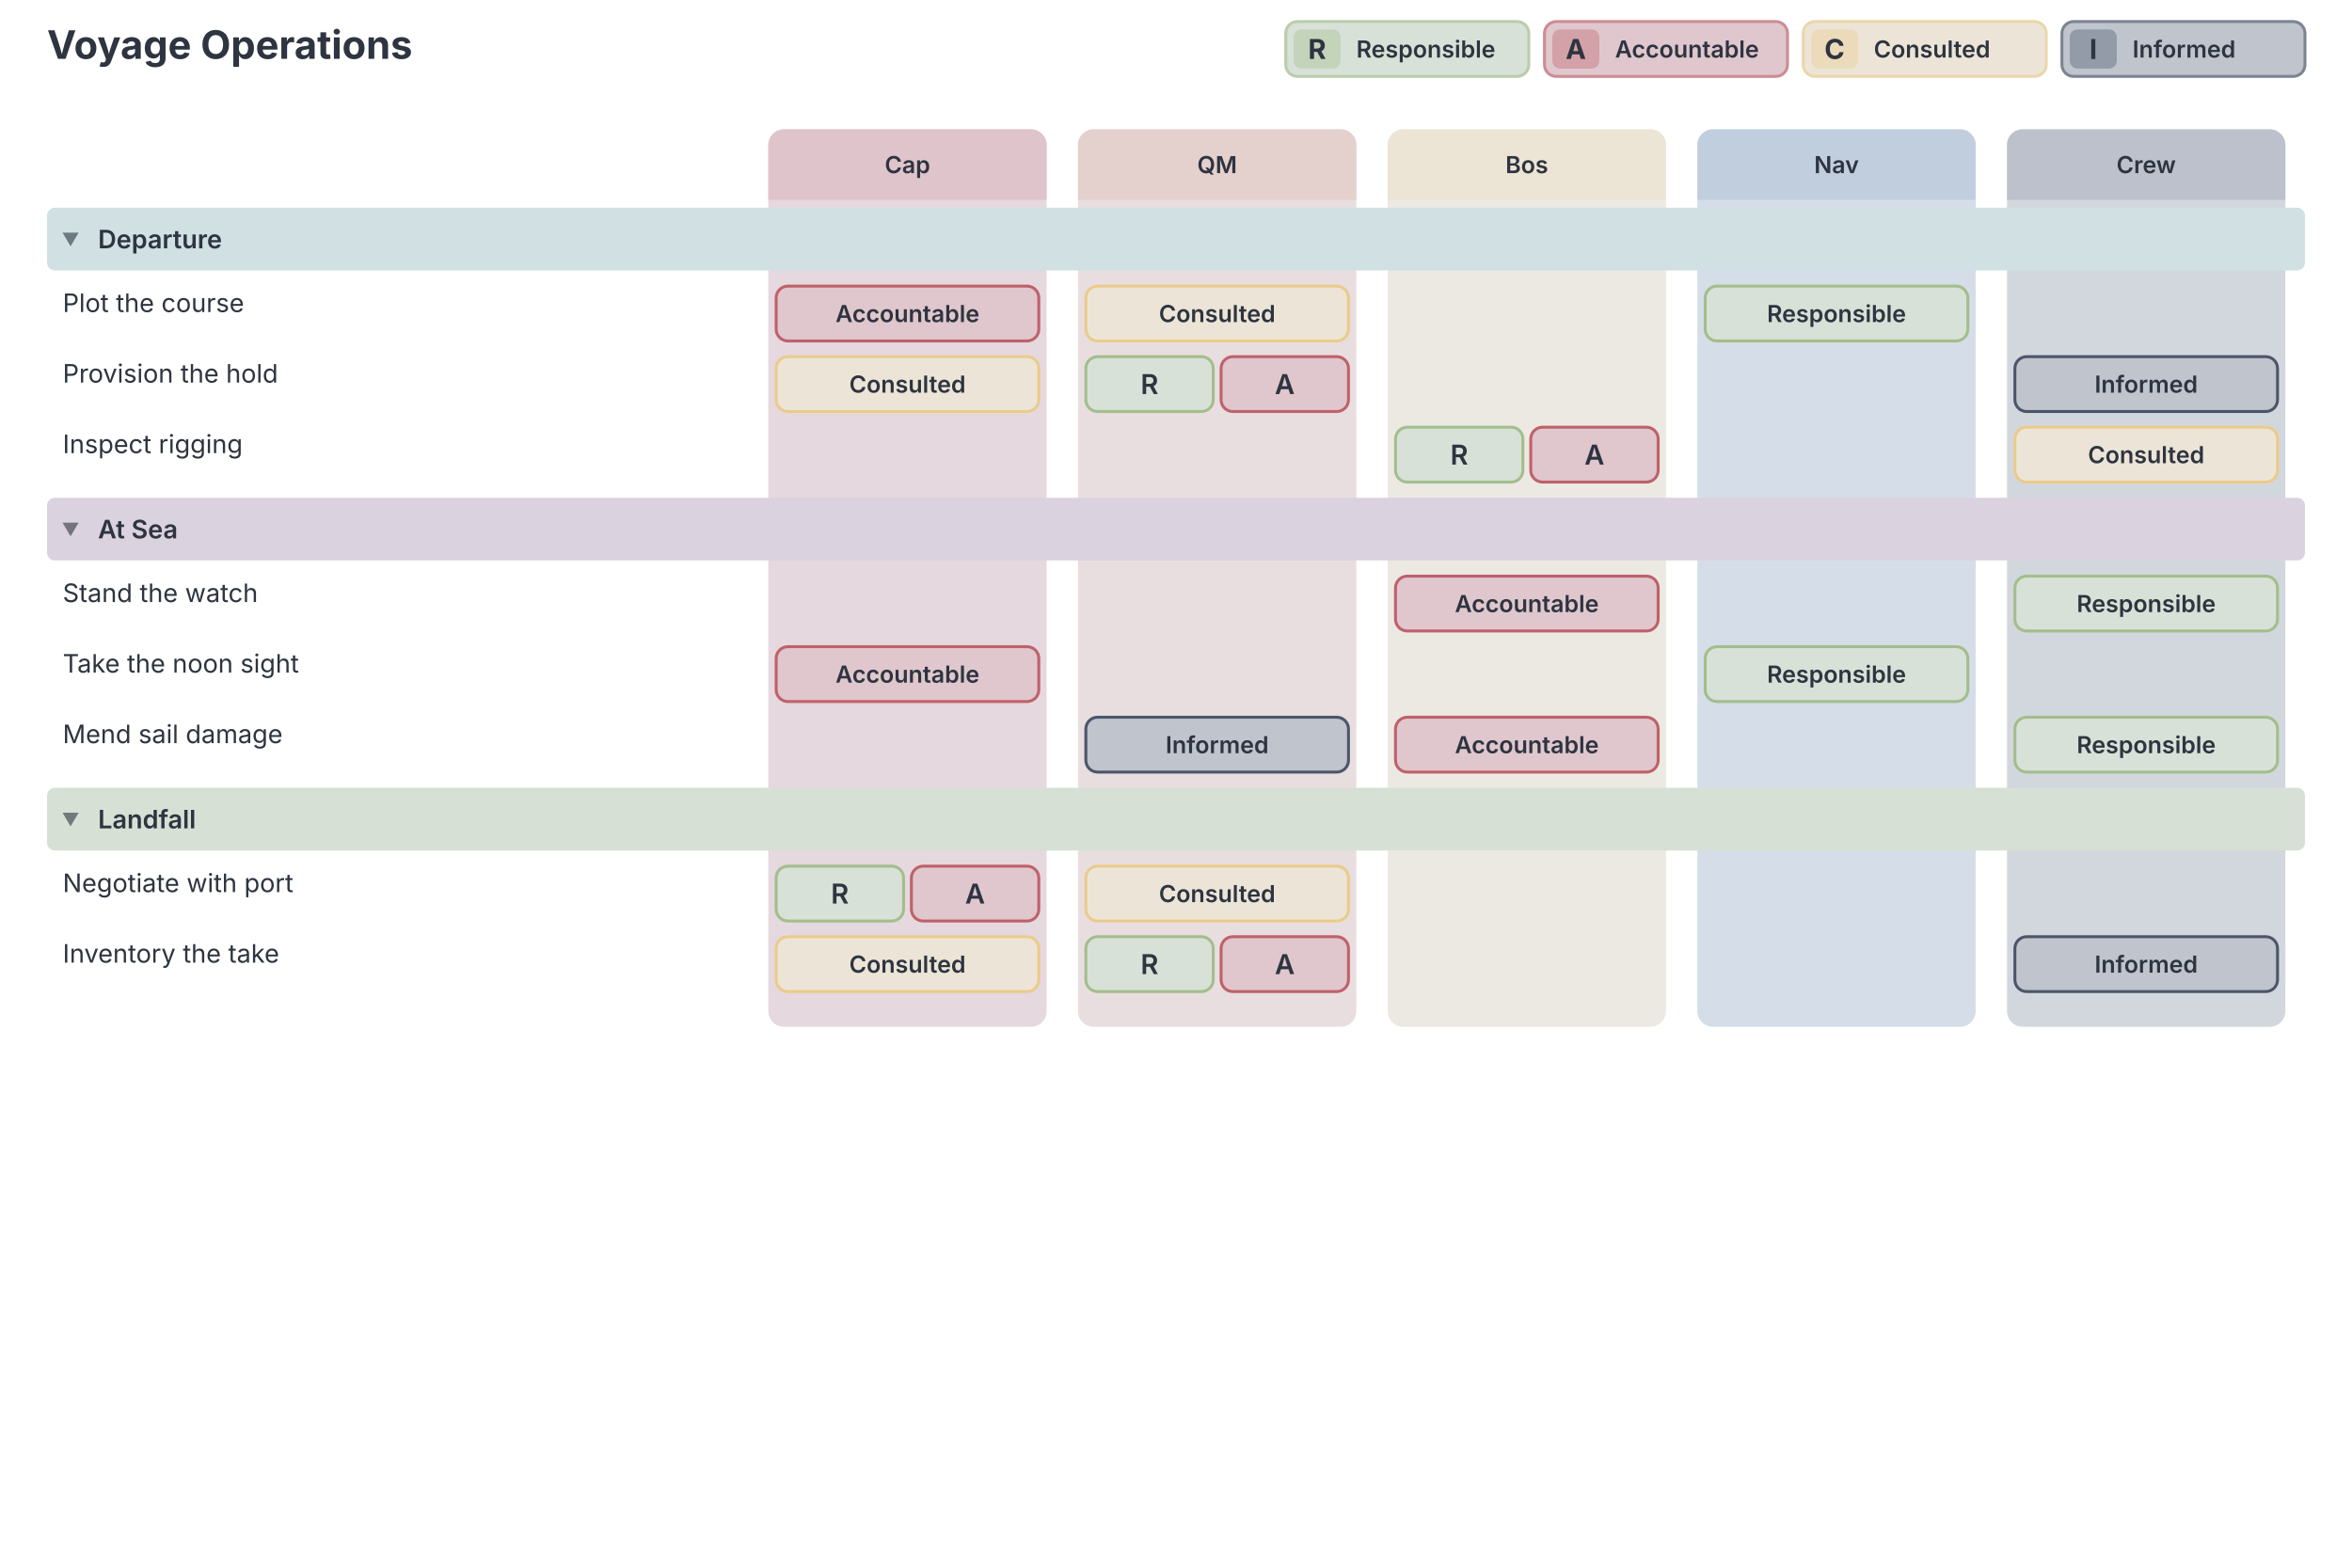
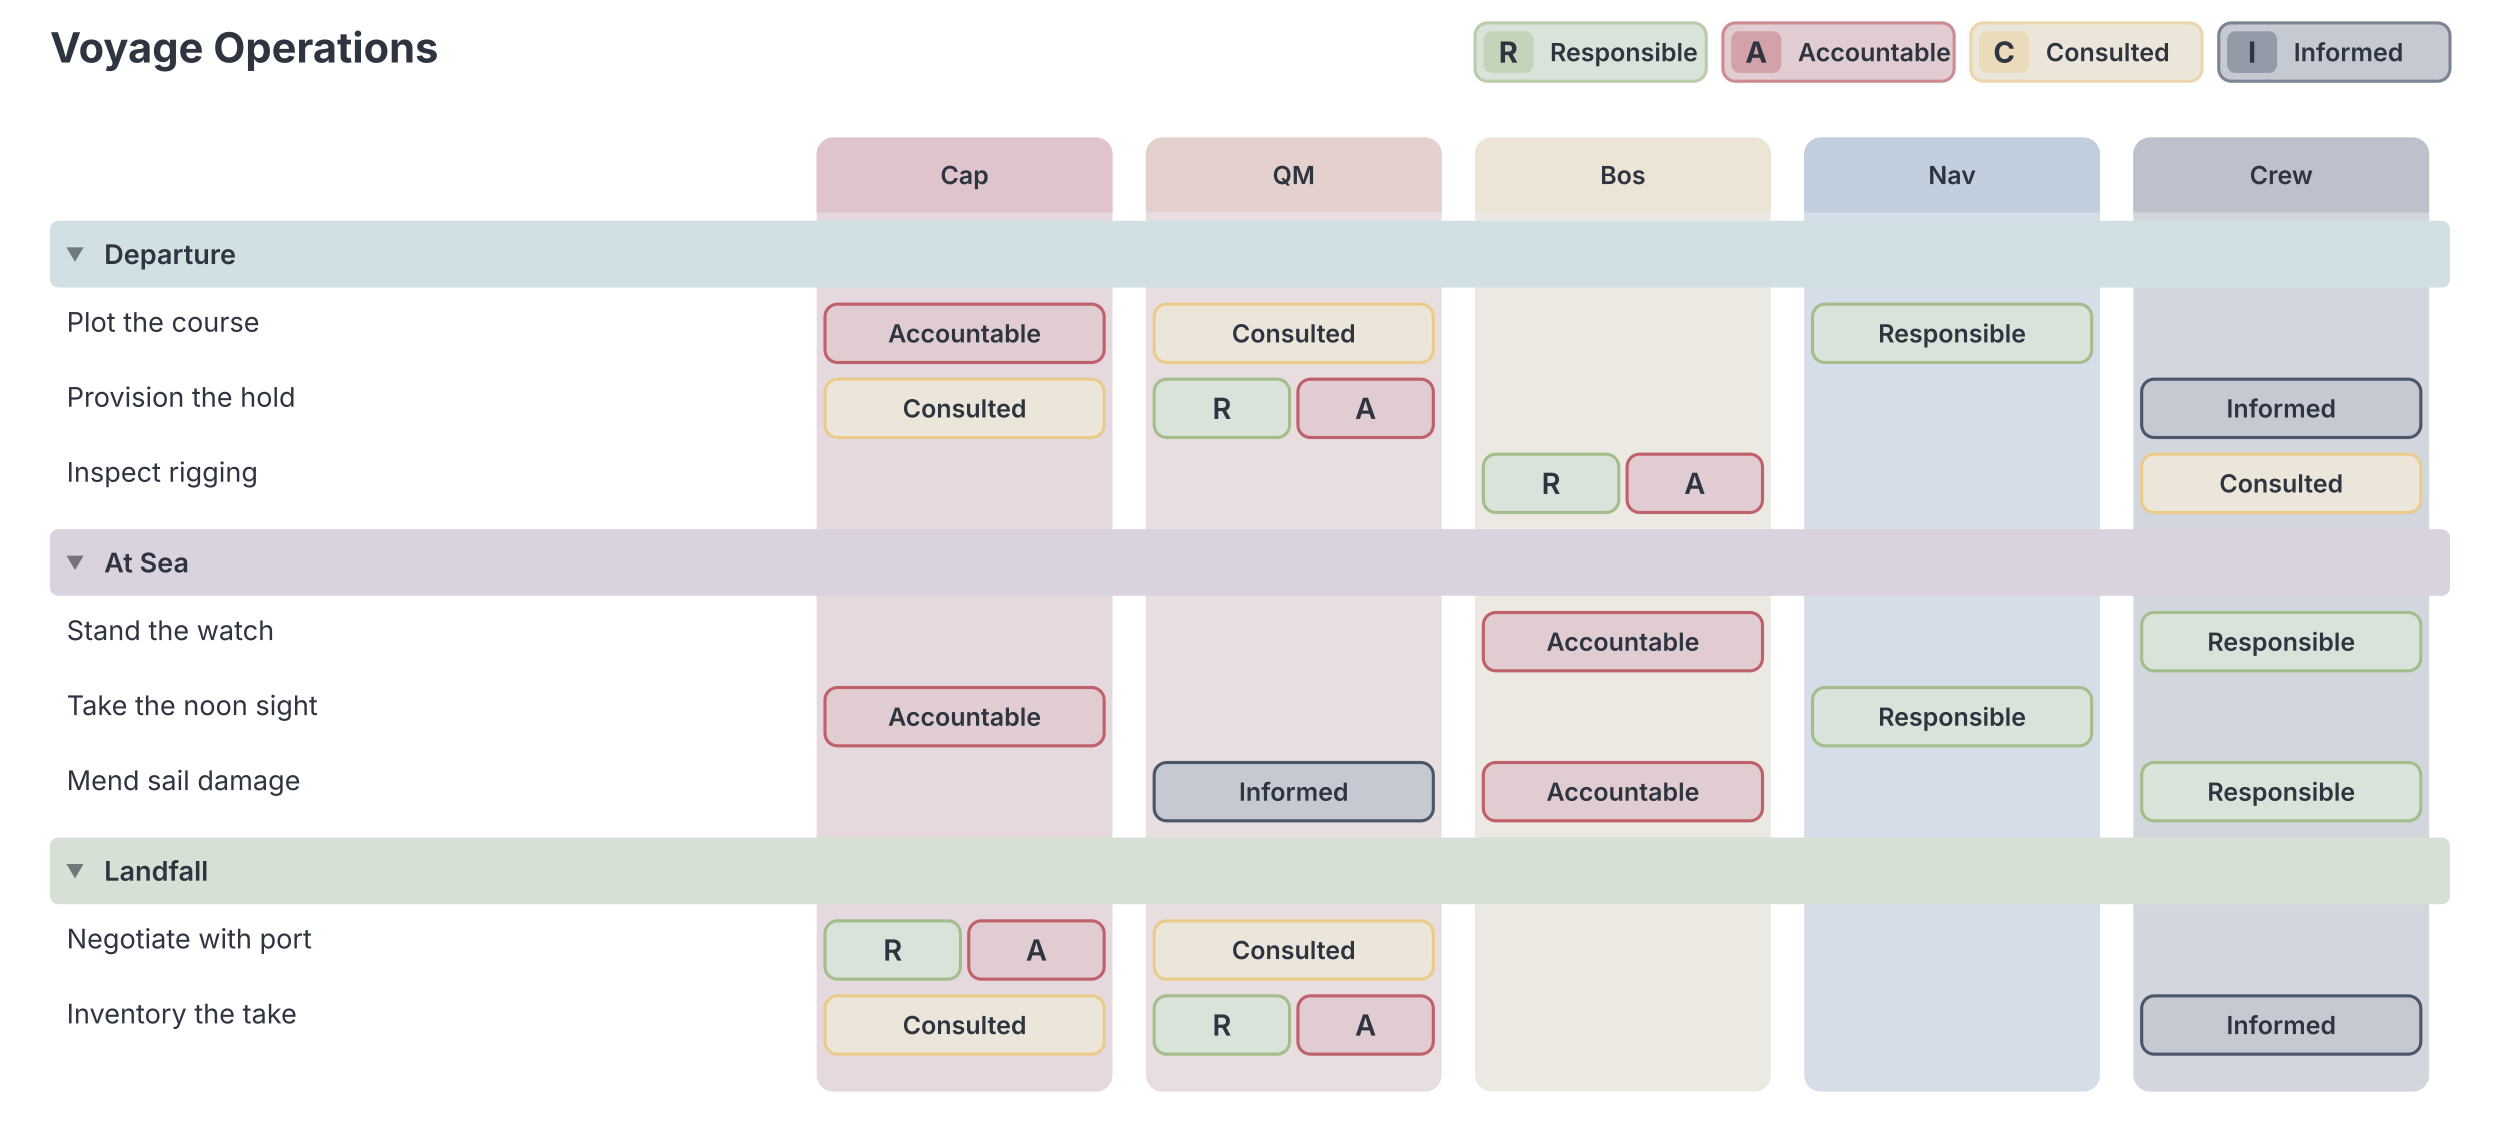
- <svg xmlns="http://www.w3.org/2000/svg" width="1200" height="800" viewBox="0 0 1200 800" preserveAspectRatio="xMidYMin meet" font-family="Inter, system-ui, Avenir, Helvetica, Arial, sans-serif" style="background: transparent; font-family: Inter, system-ui, Avenir, Helvetica, Arial, sans-serif;">
+ <svg xmlns="http://www.w3.org/2000/svg" width="1200" height="540" viewBox="0 0 1200 540" preserveAspectRatio="xMidYMin meet" font-family="Inter, system-ui, Avenir, Helvetica, Arial, sans-serif" style="background: transparent; font-family: Inter, system-ui, Avenir, Helvetica, Arial, sans-serif;">
  <text x="24" y="30" text-anchor="start" font-size="20" font-weight="700" fill="#2e3440">Voyage Operations</text>
  <g class="raci-legend" aria-label="RACI marker legend">
    <g class="raci-legend-chip" data-marker="R" style="cursor: grab;">
-       <rect x="656" y="11" width="124" height="28" rx="6" fill="#d8e1d7" stroke="#b9cdab" stroke-width="1.5" />
-       <rect x="660" y="15" width="24" height="20" rx="4" fill="#c4d4bb" />
-       <text x="672" y="25" text-anchor="middle" dominant-baseline="central" font-size="14" font-weight="700" fill="#2e3440">R</text>
-       <text x="692" y="25" dominant-baseline="central" font-size="12" font-weight="600" fill="#2e3440">Responsible</text>
+       <rect x="708" y="11" width="111" height="28" rx="6" fill="#dae3da" stroke="#b9cdab" stroke-width="1.5" />
+       <rect x="712" y="15" width="24" height="20" rx="4" fill="#c4d4bb" />
+       <text x="724" y="25" text-anchor="middle" dominant-baseline="central" font-size="14" font-weight="700" fill="#2e3440">R</text>
+       <text x="744" y="25" dominant-baseline="central" font-size="12" font-weight="600" fill="#2e3440">Responsible</text>
    </g>
    <g class="raci-legend-chip" data-marker="A" style="cursor: grab;">
-       <rect x="788" y="11" width="124" height="28" rx="6" fill="#dfc7cd" stroke="#cd8c93" stroke-width="1.5" />
-       <rect x="792" y="15" width="24" height="20" rx="4" fill="#d3a1a8" />
-       <text x="804" y="25" text-anchor="middle" dominant-baseline="central" font-size="14" font-weight="700" fill="#2e3440">A</text>
-       <text x="824" y="25" dominant-baseline="central" font-size="12" font-weight="600" fill="#2e3440">Accountable</text>
+       <rect x="827" y="11" width="111" height="28" rx="6" fill="#e1ccd2" stroke="#cd8c93" stroke-width="1.5" />
+       <rect x="831" y="15" width="24" height="20" rx="4" fill="#d3a1a8" />
+       <text x="843" y="25" text-anchor="middle" dominant-baseline="central" font-size="14" font-weight="700" fill="#2e3440">A</text>
+       <text x="863" y="25" dominant-baseline="central" font-size="12" font-weight="600" fill="#2e3440">Accountable</text>
    </g>
    <g class="raci-legend-chip" data-marker="C" style="cursor: grab;">
-       <rect x="920" y="11" width="124" height="28" rx="6" fill="#ece5d7" stroke="#ebd6ab" stroke-width="1.5" />
-       <rect x="924" y="15" width="24" height="20" rx="4" fill="#ebdbba" />
-       <text x="936" y="25" text-anchor="middle" dominant-baseline="central" font-size="14" font-weight="700" fill="#2e3440">C</text>
-       <text x="956" y="25" dominant-baseline="central" font-size="12" font-weight="600" fill="#2e3440">Consulted</text>
+       <rect x="946" y="11" width="111" height="28" rx="6" fill="#ece6da" stroke="#ebd6ab" stroke-width="1.5" />
+       <rect x="950" y="15" width="24" height="20" rx="4" fill="#ebdbba" />
+       <text x="962" y="25" text-anchor="middle" dominant-baseline="central" font-size="14" font-weight="700" fill="#2e3440">C</text>
+       <text x="982" y="25" dominant-baseline="central" font-size="12" font-weight="600" fill="#2e3440">Consulted</text>
    </g>
    <g class="raci-legend-chip" data-marker="I" style="cursor: grab;">
-       <rect x="1052" y="11" width="124" height="28" rx="6" fill="#bfc4cd" stroke="#7c8493" stroke-width="1.5" />
-       <rect x="1056" y="15" width="24" height="20" rx="4" fill="#949ba8" />
-       <text x="1068" y="25" text-anchor="middle" dominant-baseline="central" font-size="14" font-weight="700" fill="#2e3440">I</text>
-       <text x="1088" y="25" dominant-baseline="central" font-size="12" font-weight="600" fill="#2e3440">Informed</text>
+       <rect x="1065" y="11" width="111" height="28" rx="6" fill="#c4c9d2" stroke="#7c8493" stroke-width="1.5" />
+       <rect x="1069" y="15" width="24" height="20" rx="4" fill="#949ba8" />
+       <text x="1081" y="25" text-anchor="middle" dominant-baseline="central" font-size="14" font-weight="700" fill="#2e3440">I</text>
+       <text x="1101" y="25" dominant-baseline="central" font-size="12" font-weight="600" fill="#2e3440">Informed</text>
    </g>
  </g>
  <g class="raci-columns">
    <g class="raci-column" data-role-id="cap">
      <rect class="raci-column-body" x="392" y="66" width="142" height="458" rx="8" fill="#e5d8de" />
      <path class="raci-column-header" d="M 392 74 A 8 8 0 0 1 400 66 H 526 A 8 8 0 0 1 534 74 V 102 H 392 Z" fill="#dfc4cb" />
      <text class="raci-column-label" x="463" y="84" text-anchor="middle" dominant-baseline="central" font-size="12" font-weight="600" fill="#2e3440">Cap</text>
    </g>
    <g class="raci-column" data-role-id="qm">
      <rect class="raci-column-body" x="550" y="66" width="142" height="458" rx="8" fill="#e8dedf" />
      <path class="raci-column-header" d="M 550 74 A 8 8 0 0 1 558 66 H 684 A 8 8 0 0 1 692 74 V 102 H 550 Z" fill="#e4d0cc" />
      <text class="raci-column-label" x="621" y="84" text-anchor="middle" dominant-baseline="central" font-size="12" font-weight="600" fill="#2e3440">QM</text>
    </g>
    <g class="raci-column" data-role-id="bos">
      <rect class="raci-column-body" x="708" y="66" width="142" height="458" rx="8" fill="#ece9e3" />
      <path class="raci-column-header" d="M 708 74 A 8 8 0 0 1 716 66 H 842 A 8 8 0 0 1 850 74 V 102 H 708 Z" fill="#ece4d4" />
      <text class="raci-column-label" x="779" y="84" text-anchor="middle" dominant-baseline="central" font-size="12" font-weight="600" fill="#2e3440">Bos</text>
    </g>
    <g class="raci-column" data-role-id="nav">
      <rect class="raci-column-body" x="866" y="66" width="142" height="458" rx="8" fill="#d5dde8" />
      <path class="raci-column-header" d="M 866 74 A 8 8 0 0 1 874 66 H 1000 A 8 8 0 0 1 1008 74 V 102 H 866 Z" fill="#c1cede" />
      <text class="raci-column-label" x="937" y="84" text-anchor="middle" dominant-baseline="central" font-size="12" font-weight="600" fill="#2e3440">Nav</text>
    </g>
    <g class="raci-column" data-role-id="crew">
      <rect class="raci-column-body" x="1024" y="66" width="142" height="458" rx="8" fill="#d2d7de" />
      <path class="raci-column-header" d="M 1024 74 A 8 8 0 0 1 1032 66 H 1158 A 8 8 0 0 1 1166 74 V 102 H 1024 Z" fill="#bcc1cb" />
      <text class="raci-column-label" x="1095" y="84" text-anchor="middle" dominant-baseline="central" font-size="12" font-weight="600" fill="#2e3440">Crew</text>
    </g>
  </g>
  <g class="raci-phase" data-section="phase-departure" data-section-toggle="" data-line-number="9" data-phase-id="departure" data-collapsed="0" style="cursor: pointer;">
    <rect x="24" y="106" width="1152" height="32" fill="#d0e0e3" rx="4" />
    <text x="36" y="122" text-anchor="middle" dominant-baseline="central" font-family="Inter, system-ui, Avenir, Helvetica, Arial, sans-serif" font-size="9" fill="#2e3440" opacity="0.6">▼</text>
    <text x="50" y="122" dominant-baseline="central" font-size="13" font-weight="600" fill="#2e3440">Departure</text>
  </g>
  <g class="raci-task-row" data-task-id="plot the course" data-line-number="10">
    <g class="raci-task-label-area">
      <rect class="raci-task-label-zone" x="24" y="142" width="360" height="36" fill="transparent" pointer-events="all" />
      <text class="raci-task-label" x="32" y="154.5" dominant-baseline="central" font-size="13" fill="#2e3440">
        <tspan x="32">Plot the course</tspan>
      </text>
    </g>
    <g class="raci-cell" data-task-id="plot the course" data-role-id="cap" data-line-number="11">
      <rect class="raci-cell-hit" x="392" y="142" width="142" height="36" fill="transparent" pointer-events="all" />
      <g class="raci-marker-slice" data-marker="A" style="cursor: grab;">
-         <rect x="396" y="146" width="134" height="28" rx="6" fill="#dfc7cd" stroke="#bf616a" stroke-width="1.5" />
+         <rect x="396" y="146" width="134" height="28" rx="6" fill="#e1ccd2" stroke="#bf616a" stroke-width="1.5" />
        <text x="463" y="160" text-anchor="middle" dominant-baseline="central" font-size="12" font-weight="600" fill="#2e3440">Accountable</text>
      </g>
      <rect class="raci-cell-drop-preview" x="396" y="146" width="134" height="28" rx="6" fill="transparent" stroke="transparent" pointer-events="none" />
    </g>
    <g class="raci-cell" data-task-id="plot the course" data-role-id="qm" data-line-number="13">
      <rect class="raci-cell-hit" x="550" y="142" width="142" height="36" fill="transparent" pointer-events="all" />
      <g class="raci-marker-slice" data-marker="C" style="cursor: grab;">
-         <rect x="554" y="146" width="134" height="28" rx="6" fill="#ece5d7" stroke="#ebcb8b" stroke-width="1.5" />
+         <rect x="554" y="146" width="134" height="28" rx="6" fill="#ece6da" stroke="#ebcb8b" stroke-width="1.5" />
        <text x="621" y="160" text-anchor="middle" dominant-baseline="central" font-size="12" font-weight="600" fill="#2e3440">Consulted</text>
      </g>
      <rect class="raci-cell-drop-preview" x="554" y="146" width="134" height="28" rx="6" fill="transparent" stroke="transparent" pointer-events="none" />
    </g>
    <g class="raci-cell" data-task-id="plot the course" data-role-id="bos">
      <rect class="raci-cell-hit" x="708" y="142" width="142" height="36" fill="transparent" pointer-events="all" />
      <rect class="raci-cell-drop-preview" x="712" y="146" width="134" height="28" rx="6" fill="transparent" stroke="transparent" pointer-events="none" />
    </g>
    <g class="raci-cell" data-task-id="plot the course" data-role-id="nav" data-line-number="12">
      <rect class="raci-cell-hit" x="866" y="142" width="142" height="36" fill="transparent" pointer-events="all" />
      <g class="raci-marker-slice" data-marker="R" style="cursor: grab;">
-         <rect x="870" y="146" width="134" height="28" rx="6" fill="#d8e1d7" stroke="#a3be8c" stroke-width="1.5" />
+         <rect x="870" y="146" width="134" height="28" rx="6" fill="#dae3da" stroke="#a3be8c" stroke-width="1.5" />
        <text x="937" y="160" text-anchor="middle" dominant-baseline="central" font-size="12" font-weight="600" fill="#2e3440">Responsible</text>
      </g>
      <rect class="raci-cell-drop-preview" x="870" y="146" width="134" height="28" rx="6" fill="transparent" stroke="transparent" pointer-events="none" />
    </g>
    <g class="raci-cell" data-task-id="plot the course" data-role-id="crew">
      <rect class="raci-cell-hit" x="1024" y="142" width="142" height="36" fill="transparent" pointer-events="all" />
      <rect class="raci-cell-drop-preview" x="1028" y="146" width="134" height="28" rx="6" fill="transparent" stroke="transparent" pointer-events="none" />
    </g>
  </g>
  <g class="raci-task-row" data-task-id="provision the hold" data-line-number="14">
    <g class="raci-task-label-area">
      <rect class="raci-task-label-zone" x="24" y="178" width="360" height="36" fill="transparent" pointer-events="all" />
      <text class="raci-task-label" x="32" y="190.5" dominant-baseline="central" font-size="13" fill="#2e3440">
        <tspan x="32">Provision the hold</tspan>
      </text>
    </g>
    <g class="raci-cell" data-task-id="provision the hold" data-role-id="cap" data-line-number="16">
      <rect class="raci-cell-hit" x="392" y="178" width="142" height="36" fill="transparent" pointer-events="all" />
      <g class="raci-marker-slice" data-marker="C" style="cursor: grab;">
-         <rect x="396" y="182" width="134" height="28" rx="6" fill="#ece5d7" stroke="#ebcb8b" stroke-width="1.5" />
+         <rect x="396" y="182" width="134" height="28" rx="6" fill="#ece6da" stroke="#ebcb8b" stroke-width="1.5" />
        <text x="463" y="196" text-anchor="middle" dominant-baseline="central" font-size="12" font-weight="600" fill="#2e3440">Consulted</text>
      </g>
      <rect class="raci-cell-drop-preview" x="396" y="182" width="134" height="28" rx="6" fill="transparent" stroke="transparent" pointer-events="none" />
    </g>
    <g class="raci-cell" data-task-id="provision the hold" data-role-id="qm" data-line-number="15">
      <rect class="raci-cell-hit" x="550" y="178" width="142" height="36" fill="transparent" pointer-events="all" />
      <g class="raci-marker-slice" data-marker="R" style="cursor: grab;">
-         <rect x="554" y="182" width="65" height="28" rx="6" fill="#d8e1d7" stroke="#a3be8c" stroke-width="1.5" />
+         <rect x="554" y="182" width="65" height="28" rx="6" fill="#dae3da" stroke="#a3be8c" stroke-width="1.5" />
        <text x="586.5" y="196" text-anchor="middle" dominant-baseline="central" font-size="14" font-weight="600" fill="#2e3440">R</text>
      </g>
      <g class="raci-marker-slice" data-marker="A" style="cursor: grab;">
-         <rect x="623" y="182" width="65" height="28" rx="6" fill="#dfc7cd" stroke="#bf616a" stroke-width="1.5" />
+         <rect x="623" y="182" width="65" height="28" rx="6" fill="#e1ccd2" stroke="#bf616a" stroke-width="1.5" />
        <text x="655.5" y="196" text-anchor="middle" dominant-baseline="central" font-size="14" font-weight="600" fill="#2e3440">A</text>
      </g>
      <rect class="raci-cell-drop-preview" x="554" y="182" width="134" height="28" rx="6" fill="transparent" stroke="transparent" pointer-events="none" />
    </g>
    <g class="raci-cell" data-task-id="provision the hold" data-role-id="bos">
      <rect class="raci-cell-hit" x="708" y="178" width="142" height="36" fill="transparent" pointer-events="all" />
      <rect class="raci-cell-drop-preview" x="712" y="182" width="134" height="28" rx="6" fill="transparent" stroke="transparent" pointer-events="none" />
    </g>
    <g class="raci-cell" data-task-id="provision the hold" data-role-id="nav">
      <rect class="raci-cell-hit" x="866" y="178" width="142" height="36" fill="transparent" pointer-events="all" />
      <rect class="raci-cell-drop-preview" x="870" y="182" width="134" height="28" rx="6" fill="transparent" stroke="transparent" pointer-events="none" />
    </g>
    <g class="raci-cell" data-task-id="provision the hold" data-role-id="crew" data-line-number="17">
      <rect class="raci-cell-hit" x="1024" y="178" width="142" height="36" fill="transparent" pointer-events="all" />
      <g class="raci-marker-slice" data-marker="I" style="cursor: grab;">
-         <rect x="1028" y="182" width="134" height="28" rx="6" fill="#bfc4cd" stroke="#4c566a" stroke-width="1.5" />
+         <rect x="1028" y="182" width="134" height="28" rx="6" fill="#c4c9d2" stroke="#4c566a" stroke-width="1.5" />
        <text x="1095" y="196" text-anchor="middle" dominant-baseline="central" font-size="12" font-weight="600" fill="#2e3440">Informed</text>
      </g>
      <rect class="raci-cell-drop-preview" x="1028" y="182" width="134" height="28" rx="6" fill="transparent" stroke="transparent" pointer-events="none" />
    </g>
  </g>
  <g class="raci-task-row" data-task-id="inspect rigging" data-line-number="18">
    <g class="raci-task-label-area">
      <rect class="raci-task-label-zone" x="24" y="214" width="360" height="36" fill="transparent" pointer-events="all" />
      <text class="raci-task-label" x="32" y="226.5" dominant-baseline="central" font-size="13" fill="#2e3440">
        <tspan x="32">Inspect rigging</tspan>
      </text>
    </g>
    <g class="raci-cell" data-task-id="inspect rigging" data-role-id="cap">
      <rect class="raci-cell-hit" x="392" y="214" width="142" height="36" fill="transparent" pointer-events="all" />
      <rect class="raci-cell-drop-preview" x="396" y="218" width="134" height="28" rx="6" fill="transparent" stroke="transparent" pointer-events="none" />
    </g>
    <g class="raci-cell" data-task-id="inspect rigging" data-role-id="qm">
      <rect class="raci-cell-hit" x="550" y="214" width="142" height="36" fill="transparent" pointer-events="all" />
      <rect class="raci-cell-drop-preview" x="554" y="218" width="134" height="28" rx="6" fill="transparent" stroke="transparent" pointer-events="none" />
    </g>
    <g class="raci-cell" data-task-id="inspect rigging" data-role-id="bos" data-line-number="19">
      <rect class="raci-cell-hit" x="708" y="214" width="142" height="36" fill="transparent" pointer-events="all" />
      <g class="raci-marker-slice" data-marker="R" style="cursor: grab;">
-         <rect x="712" y="218" width="65" height="28" rx="6" fill="#d8e1d7" stroke="#a3be8c" stroke-width="1.5" />
+         <rect x="712" y="218" width="65" height="28" rx="6" fill="#dae3da" stroke="#a3be8c" stroke-width="1.5" />
        <text x="744.5" y="232" text-anchor="middle" dominant-baseline="central" font-size="14" font-weight="600" fill="#2e3440">R</text>
      </g>
      <g class="raci-marker-slice" data-marker="A" style="cursor: grab;">
-         <rect x="781" y="218" width="65" height="28" rx="6" fill="#dfc7cd" stroke="#bf616a" stroke-width="1.5" />
+         <rect x="781" y="218" width="65" height="28" rx="6" fill="#e1ccd2" stroke="#bf616a" stroke-width="1.5" />
        <text x="813.5" y="232" text-anchor="middle" dominant-baseline="central" font-size="14" font-weight="600" fill="#2e3440">A</text>
      </g>
      <rect class="raci-cell-drop-preview" x="712" y="218" width="134" height="28" rx="6" fill="transparent" stroke="transparent" pointer-events="none" />
    </g>
    <g class="raci-cell" data-task-id="inspect rigging" data-role-id="nav">
      <rect class="raci-cell-hit" x="866" y="214" width="142" height="36" fill="transparent" pointer-events="all" />
      <rect class="raci-cell-drop-preview" x="870" y="218" width="134" height="28" rx="6" fill="transparent" stroke="transparent" pointer-events="none" />
    </g>
    <g class="raci-cell" data-task-id="inspect rigging" data-role-id="crew" data-line-number="20">
      <rect class="raci-cell-hit" x="1024" y="214" width="142" height="36" fill="transparent" pointer-events="all" />
      <g class="raci-marker-slice" data-marker="C" style="cursor: grab;">
-         <rect x="1028" y="218" width="134" height="28" rx="6" fill="#ece5d7" stroke="#ebcb8b" stroke-width="1.5" />
+         <rect x="1028" y="218" width="134" height="28" rx="6" fill="#ece6da" stroke="#ebcb8b" stroke-width="1.5" />
        <text x="1095" y="232" text-anchor="middle" dominant-baseline="central" font-size="12" font-weight="600" fill="#2e3440">Consulted</text>
      </g>
      <rect class="raci-cell-drop-preview" x="1028" y="218" width="134" height="28" rx="6" fill="transparent" stroke="transparent" pointer-events="none" />
    </g>
  </g>
  <g class="raci-phase" data-section="phase-at sea" data-section-toggle="" data-line-number="22" data-phase-id="at sea" data-collapsed="0" style="cursor: pointer;">
    <rect x="24" y="254" width="1152" height="32" fill="#dbd2df" rx="4" />
    <text x="36" y="270" text-anchor="middle" dominant-baseline="central" font-family="Inter, system-ui, Avenir, Helvetica, Arial, sans-serif" font-size="9" fill="#2e3440" opacity="0.6">▼</text>
    <text x="50" y="270" dominant-baseline="central" font-size="13" font-weight="600" fill="#2e3440">At Sea</text>
  </g>
  <g class="raci-task-row" data-task-id="stand the watch" data-line-number="23">
    <g class="raci-task-label-area">
      <rect class="raci-task-label-zone" x="24" y="290" width="360" height="36" fill="transparent" pointer-events="all" />
      <text class="raci-task-label" x="32" y="302.5" dominant-baseline="central" font-size="13" fill="#2e3440">
        <tspan x="32">Stand the watch</tspan>
      </text>
    </g>
    <g class="raci-cell" data-task-id="stand the watch" data-role-id="cap">
      <rect class="raci-cell-hit" x="392" y="290" width="142" height="36" fill="transparent" pointer-events="all" />
      <rect class="raci-cell-drop-preview" x="396" y="294" width="134" height="28" rx="6" fill="transparent" stroke="transparent" pointer-events="none" />
    </g>
    <g class="raci-cell" data-task-id="stand the watch" data-role-id="qm">
      <rect class="raci-cell-hit" x="550" y="290" width="142" height="36" fill="transparent" pointer-events="all" />
      <rect class="raci-cell-drop-preview" x="554" y="294" width="134" height="28" rx="6" fill="transparent" stroke="transparent" pointer-events="none" />
    </g>
    <g class="raci-cell" data-task-id="stand the watch" data-role-id="bos" data-line-number="24">
      <rect class="raci-cell-hit" x="708" y="290" width="142" height="36" fill="transparent" pointer-events="all" />
      <g class="raci-marker-slice" data-marker="A" style="cursor: grab;">
-         <rect x="712" y="294" width="134" height="28" rx="6" fill="#dfc7cd" stroke="#bf616a" stroke-width="1.5" />
+         <rect x="712" y="294" width="134" height="28" rx="6" fill="#e1ccd2" stroke="#bf616a" stroke-width="1.5" />
        <text x="779" y="308" text-anchor="middle" dominant-baseline="central" font-size="12" font-weight="600" fill="#2e3440">Accountable</text>
      </g>
      <rect class="raci-cell-drop-preview" x="712" y="294" width="134" height="28" rx="6" fill="transparent" stroke="transparent" pointer-events="none" />
    </g>
    <g class="raci-cell" data-task-id="stand the watch" data-role-id="nav">
      <rect class="raci-cell-hit" x="866" y="290" width="142" height="36" fill="transparent" pointer-events="all" />
      <rect class="raci-cell-drop-preview" x="870" y="294" width="134" height="28" rx="6" fill="transparent" stroke="transparent" pointer-events="none" />
    </g>
    <g class="raci-cell" data-task-id="stand the watch" data-role-id="crew" data-line-number="25">
      <rect class="raci-cell-hit" x="1024" y="290" width="142" height="36" fill="transparent" pointer-events="all" />
      <g class="raci-marker-slice" data-marker="R" style="cursor: grab;">
-         <rect x="1028" y="294" width="134" height="28" rx="6" fill="#d8e1d7" stroke="#a3be8c" stroke-width="1.5" />
+         <rect x="1028" y="294" width="134" height="28" rx="6" fill="#dae3da" stroke="#a3be8c" stroke-width="1.5" />
        <text x="1095" y="308" text-anchor="middle" dominant-baseline="central" font-size="12" font-weight="600" fill="#2e3440">Responsible</text>
      </g>
      <rect class="raci-cell-drop-preview" x="1028" y="294" width="134" height="28" rx="6" fill="transparent" stroke="transparent" pointer-events="none" />
    </g>
  </g>
  <g class="raci-task-row" data-task-id="take the noon sight" data-line-number="26">
    <g class="raci-task-label-area">
      <rect class="raci-task-label-zone" x="24" y="326" width="360" height="36" fill="transparent" pointer-events="all" />
      <text class="raci-task-label" x="32" y="338.5" dominant-baseline="central" font-size="13" fill="#2e3440">
        <tspan x="32">Take the noon sight</tspan>
      </text>
    </g>
    <g class="raci-cell" data-task-id="take the noon sight" data-role-id="cap" data-line-number="27">
      <rect class="raci-cell-hit" x="392" y="326" width="142" height="36" fill="transparent" pointer-events="all" />
      <g class="raci-marker-slice" data-marker="A" style="cursor: grab;">
-         <rect x="396" y="330" width="134" height="28" rx="6" fill="#dfc7cd" stroke="#bf616a" stroke-width="1.5" />
+         <rect x="396" y="330" width="134" height="28" rx="6" fill="#e1ccd2" stroke="#bf616a" stroke-width="1.5" />
        <text x="463" y="344" text-anchor="middle" dominant-baseline="central" font-size="12" font-weight="600" fill="#2e3440">Accountable</text>
      </g>
      <rect class="raci-cell-drop-preview" x="396" y="330" width="134" height="28" rx="6" fill="transparent" stroke="transparent" pointer-events="none" />
    </g>
    <g class="raci-cell" data-task-id="take the noon sight" data-role-id="qm">
      <rect class="raci-cell-hit" x="550" y="326" width="142" height="36" fill="transparent" pointer-events="all" />
      <rect class="raci-cell-drop-preview" x="554" y="330" width="134" height="28" rx="6" fill="transparent" stroke="transparent" pointer-events="none" />
    </g>
    <g class="raci-cell" data-task-id="take the noon sight" data-role-id="bos">
      <rect class="raci-cell-hit" x="708" y="326" width="142" height="36" fill="transparent" pointer-events="all" />
      <rect class="raci-cell-drop-preview" x="712" y="330" width="134" height="28" rx="6" fill="transparent" stroke="transparent" pointer-events="none" />
    </g>
    <g class="raci-cell" data-task-id="take the noon sight" data-role-id="nav" data-line-number="28">
      <rect class="raci-cell-hit" x="866" y="326" width="142" height="36" fill="transparent" pointer-events="all" />
      <g class="raci-marker-slice" data-marker="R" style="cursor: grab;">
-         <rect x="870" y="330" width="134" height="28" rx="6" fill="#d8e1d7" stroke="#a3be8c" stroke-width="1.5" />
+         <rect x="870" y="330" width="134" height="28" rx="6" fill="#dae3da" stroke="#a3be8c" stroke-width="1.5" />
        <text x="937" y="344" text-anchor="middle" dominant-baseline="central" font-size="12" font-weight="600" fill="#2e3440">Responsible</text>
      </g>
      <rect class="raci-cell-drop-preview" x="870" y="330" width="134" height="28" rx="6" fill="transparent" stroke="transparent" pointer-events="none" />
    </g>
    <g class="raci-cell" data-task-id="take the noon sight" data-role-id="crew">
      <rect class="raci-cell-hit" x="1024" y="326" width="142" height="36" fill="transparent" pointer-events="all" />
      <rect class="raci-cell-drop-preview" x="1028" y="330" width="134" height="28" rx="6" fill="transparent" stroke="transparent" pointer-events="none" />
    </g>
  </g>
  <g class="raci-task-row" data-task-id="mend sail damage" data-line-number="29">
    <g class="raci-task-label-area">
      <rect class="raci-task-label-zone" x="24" y="362" width="360" height="36" fill="transparent" pointer-events="all" />
      <text class="raci-task-label" x="32" y="374.5" dominant-baseline="central" font-size="13" fill="#2e3440">
        <tspan x="32">Mend sail damage</tspan>
      </text>
    </g>
    <g class="raci-cell" data-task-id="mend sail damage" data-role-id="cap">
      <rect class="raci-cell-hit" x="392" y="362" width="142" height="36" fill="transparent" pointer-events="all" />
      <rect class="raci-cell-drop-preview" x="396" y="366" width="134" height="28" rx="6" fill="transparent" stroke="transparent" pointer-events="none" />
    </g>
    <g class="raci-cell" data-task-id="mend sail damage" data-role-id="qm" data-line-number="32">
      <rect class="raci-cell-hit" x="550" y="362" width="142" height="36" fill="transparent" pointer-events="all" />
      <g class="raci-marker-slice" data-marker="I" style="cursor: grab;">
-         <rect x="554" y="366" width="134" height="28" rx="6" fill="#bfc4cd" stroke="#4c566a" stroke-width="1.5" />
+         <rect x="554" y="366" width="134" height="28" rx="6" fill="#c4c9d2" stroke="#4c566a" stroke-width="1.5" />
        <text x="621" y="380" text-anchor="middle" dominant-baseline="central" font-size="12" font-weight="600" fill="#2e3440">Informed</text>
      </g>
      <rect class="raci-cell-drop-preview" x="554" y="366" width="134" height="28" rx="6" fill="transparent" stroke="transparent" pointer-events="none" />
    </g>
    <g class="raci-cell" data-task-id="mend sail damage" data-role-id="bos" data-line-number="30">
      <rect class="raci-cell-hit" x="708" y="362" width="142" height="36" fill="transparent" pointer-events="all" />
      <g class="raci-marker-slice" data-marker="A" style="cursor: grab;">
-         <rect x="712" y="366" width="134" height="28" rx="6" fill="#dfc7cd" stroke="#bf616a" stroke-width="1.5" />
+         <rect x="712" y="366" width="134" height="28" rx="6" fill="#e1ccd2" stroke="#bf616a" stroke-width="1.5" />
        <text x="779" y="380" text-anchor="middle" dominant-baseline="central" font-size="12" font-weight="600" fill="#2e3440">Accountable</text>
      </g>
      <rect class="raci-cell-drop-preview" x="712" y="366" width="134" height="28" rx="6" fill="transparent" stroke="transparent" pointer-events="none" />
    </g>
    <g class="raci-cell" data-task-id="mend sail damage" data-role-id="nav">
      <rect class="raci-cell-hit" x="866" y="362" width="142" height="36" fill="transparent" pointer-events="all" />
      <rect class="raci-cell-drop-preview" x="870" y="366" width="134" height="28" rx="6" fill="transparent" stroke="transparent" pointer-events="none" />
    </g>
    <g class="raci-cell" data-task-id="mend sail damage" data-role-id="crew" data-line-number="31">
      <rect class="raci-cell-hit" x="1024" y="362" width="142" height="36" fill="transparent" pointer-events="all" />
      <g class="raci-marker-slice" data-marker="R" style="cursor: grab;">
-         <rect x="1028" y="366" width="134" height="28" rx="6" fill="#d8e1d7" stroke="#a3be8c" stroke-width="1.5" />
+         <rect x="1028" y="366" width="134" height="28" rx="6" fill="#dae3da" stroke="#a3be8c" stroke-width="1.5" />
        <text x="1095" y="380" text-anchor="middle" dominant-baseline="central" font-size="12" font-weight="600" fill="#2e3440">Responsible</text>
      </g>
      <rect class="raci-cell-drop-preview" x="1028" y="366" width="134" height="28" rx="6" fill="transparent" stroke="transparent" pointer-events="none" />
    </g>
  </g>
  <g class="raci-phase" data-section="phase-landfall" data-section-toggle="" data-line-number="34" data-phase-id="landfall" data-collapsed="0" style="cursor: pointer;">
    <rect x="24" y="402" width="1152" height="32" fill="#d6e0d5" rx="4" />
    <text x="36" y="418" text-anchor="middle" dominant-baseline="central" font-family="Inter, system-ui, Avenir, Helvetica, Arial, sans-serif" font-size="9" fill="#2e3440" opacity="0.6">▼</text>
    <text x="50" y="418" dominant-baseline="central" font-size="13" font-weight="600" fill="#2e3440">Landfall</text>
  </g>
  <g class="raci-task-row" data-task-id="negotiate with port" data-line-number="35">
    <g class="raci-task-label-area">
      <rect class="raci-task-label-zone" x="24" y="438" width="360" height="36" fill="transparent" pointer-events="all" />
      <text class="raci-task-label" x="32" y="450.5" dominant-baseline="central" font-size="13" fill="#2e3440">
        <tspan x="32">Negotiate with port</tspan>
      </text>
    </g>
    <g class="raci-cell" data-task-id="negotiate with port" data-role-id="cap" data-line-number="36">
      <rect class="raci-cell-hit" x="392" y="438" width="142" height="36" fill="transparent" pointer-events="all" />
      <g class="raci-marker-slice" data-marker="R" style="cursor: grab;">
-         <rect x="396" y="442" width="65" height="28" rx="6" fill="#d8e1d7" stroke="#a3be8c" stroke-width="1.5" />
+         <rect x="396" y="442" width="65" height="28" rx="6" fill="#dae3da" stroke="#a3be8c" stroke-width="1.5" />
        <text x="428.5" y="456" text-anchor="middle" dominant-baseline="central" font-size="14" font-weight="600" fill="#2e3440">R</text>
      </g>
      <g class="raci-marker-slice" data-marker="A" style="cursor: grab;">
-         <rect x="465" y="442" width="65" height="28" rx="6" fill="#dfc7cd" stroke="#bf616a" stroke-width="1.5" />
+         <rect x="465" y="442" width="65" height="28" rx="6" fill="#e1ccd2" stroke="#bf616a" stroke-width="1.5" />
        <text x="497.5" y="456" text-anchor="middle" dominant-baseline="central" font-size="14" font-weight="600" fill="#2e3440">A</text>
      </g>
      <rect class="raci-cell-drop-preview" x="396" y="442" width="134" height="28" rx="6" fill="transparent" stroke="transparent" pointer-events="none" />
    </g>
    <g class="raci-cell" data-task-id="negotiate with port" data-role-id="qm" data-line-number="37">
      <rect class="raci-cell-hit" x="550" y="438" width="142" height="36" fill="transparent" pointer-events="all" />
      <g class="raci-marker-slice" data-marker="C" style="cursor: grab;">
-         <rect x="554" y="442" width="134" height="28" rx="6" fill="#ece5d7" stroke="#ebcb8b" stroke-width="1.5" />
+         <rect x="554" y="442" width="134" height="28" rx="6" fill="#ece6da" stroke="#ebcb8b" stroke-width="1.5" />
        <text x="621" y="456" text-anchor="middle" dominant-baseline="central" font-size="12" font-weight="600" fill="#2e3440">Consulted</text>
      </g>
      <rect class="raci-cell-drop-preview" x="554" y="442" width="134" height="28" rx="6" fill="transparent" stroke="transparent" pointer-events="none" />
    </g>
    <g class="raci-cell" data-task-id="negotiate with port" data-role-id="bos">
      <rect class="raci-cell-hit" x="708" y="438" width="142" height="36" fill="transparent" pointer-events="all" />
      <rect class="raci-cell-drop-preview" x="712" y="442" width="134" height="28" rx="6" fill="transparent" stroke="transparent" pointer-events="none" />
    </g>
    <g class="raci-cell" data-task-id="negotiate with port" data-role-id="nav">
      <rect class="raci-cell-hit" x="866" y="438" width="142" height="36" fill="transparent" pointer-events="all" />
      <rect class="raci-cell-drop-preview" x="870" y="442" width="134" height="28" rx="6" fill="transparent" stroke="transparent" pointer-events="none" />
    </g>
    <g class="raci-cell" data-task-id="negotiate with port" data-role-id="crew">
      <rect class="raci-cell-hit" x="1024" y="438" width="142" height="36" fill="transparent" pointer-events="all" />
      <rect class="raci-cell-drop-preview" x="1028" y="442" width="134" height="28" rx="6" fill="transparent" stroke="transparent" pointer-events="none" />
    </g>
  </g>
  <g class="raci-task-row" data-task-id="inventory the take" data-line-number="38">
    <g class="raci-task-label-area">
      <rect class="raci-task-label-zone" x="24" y="474" width="360" height="36" fill="transparent" pointer-events="all" />
      <text class="raci-task-label" x="32" y="486.5" dominant-baseline="central" font-size="13" fill="#2e3440">
        <tspan x="32">Inventory the take</tspan>
      </text>
    </g>
    <g class="raci-cell" data-task-id="inventory the take" data-role-id="cap" data-line-number="40">
      <rect class="raci-cell-hit" x="392" y="474" width="142" height="36" fill="transparent" pointer-events="all" />
      <g class="raci-marker-slice" data-marker="C" style="cursor: grab;">
-         <rect x="396" y="478" width="134" height="28" rx="6" fill="#ece5d7" stroke="#ebcb8b" stroke-width="1.5" />
+         <rect x="396" y="478" width="134" height="28" rx="6" fill="#ece6da" stroke="#ebcb8b" stroke-width="1.5" />
        <text x="463" y="492" text-anchor="middle" dominant-baseline="central" font-size="12" font-weight="600" fill="#2e3440">Consulted</text>
      </g>
      <rect class="raci-cell-drop-preview" x="396" y="478" width="134" height="28" rx="6" fill="transparent" stroke="transparent" pointer-events="none" />
    </g>
    <g class="raci-cell" data-task-id="inventory the take" data-role-id="qm" data-line-number="39">
      <rect class="raci-cell-hit" x="550" y="474" width="142" height="36" fill="transparent" pointer-events="all" />
      <g class="raci-marker-slice" data-marker="R" style="cursor: grab;">
-         <rect x="554" y="478" width="65" height="28" rx="6" fill="#d8e1d7" stroke="#a3be8c" stroke-width="1.5" />
+         <rect x="554" y="478" width="65" height="28" rx="6" fill="#dae3da" stroke="#a3be8c" stroke-width="1.5" />
        <text x="586.5" y="492" text-anchor="middle" dominant-baseline="central" font-size="14" font-weight="600" fill="#2e3440">R</text>
      </g>
      <g class="raci-marker-slice" data-marker="A" style="cursor: grab;">
-         <rect x="623" y="478" width="65" height="28" rx="6" fill="#dfc7cd" stroke="#bf616a" stroke-width="1.5" />
+         <rect x="623" y="478" width="65" height="28" rx="6" fill="#e1ccd2" stroke="#bf616a" stroke-width="1.5" />
        <text x="655.5" y="492" text-anchor="middle" dominant-baseline="central" font-size="14" font-weight="600" fill="#2e3440">A</text>
      </g>
      <rect class="raci-cell-drop-preview" x="554" y="478" width="134" height="28" rx="6" fill="transparent" stroke="transparent" pointer-events="none" />
    </g>
    <g class="raci-cell" data-task-id="inventory the take" data-role-id="bos">
      <rect class="raci-cell-hit" x="708" y="474" width="142" height="36" fill="transparent" pointer-events="all" />
      <rect class="raci-cell-drop-preview" x="712" y="478" width="134" height="28" rx="6" fill="transparent" stroke="transparent" pointer-events="none" />
    </g>
    <g class="raci-cell" data-task-id="inventory the take" data-role-id="nav">
      <rect class="raci-cell-hit" x="866" y="474" width="142" height="36" fill="transparent" pointer-events="all" />
      <rect class="raci-cell-drop-preview" x="870" y="478" width="134" height="28" rx="6" fill="transparent" stroke="transparent" pointer-events="none" />
    </g>
    <g class="raci-cell" data-task-id="inventory the take" data-role-id="crew" data-line-number="41">
      <rect class="raci-cell-hit" x="1024" y="474" width="142" height="36" fill="transparent" pointer-events="all" />
      <g class="raci-marker-slice" data-marker="I" style="cursor: grab;">
-         <rect x="1028" y="478" width="134" height="28" rx="6" fill="#bfc4cd" stroke="#4c566a" stroke-width="1.5" />
+         <rect x="1028" y="478" width="134" height="28" rx="6" fill="#c4c9d2" stroke="#4c566a" stroke-width="1.5" />
        <text x="1095" y="492" text-anchor="middle" dominant-baseline="central" font-size="12" font-weight="600" fill="#2e3440">Informed</text>
      </g>
      <rect class="raci-cell-drop-preview" x="1028" y="478" width="134" height="28" rx="6" fill="transparent" stroke="transparent" pointer-events="none" />
    </g>
  </g>
</svg>
